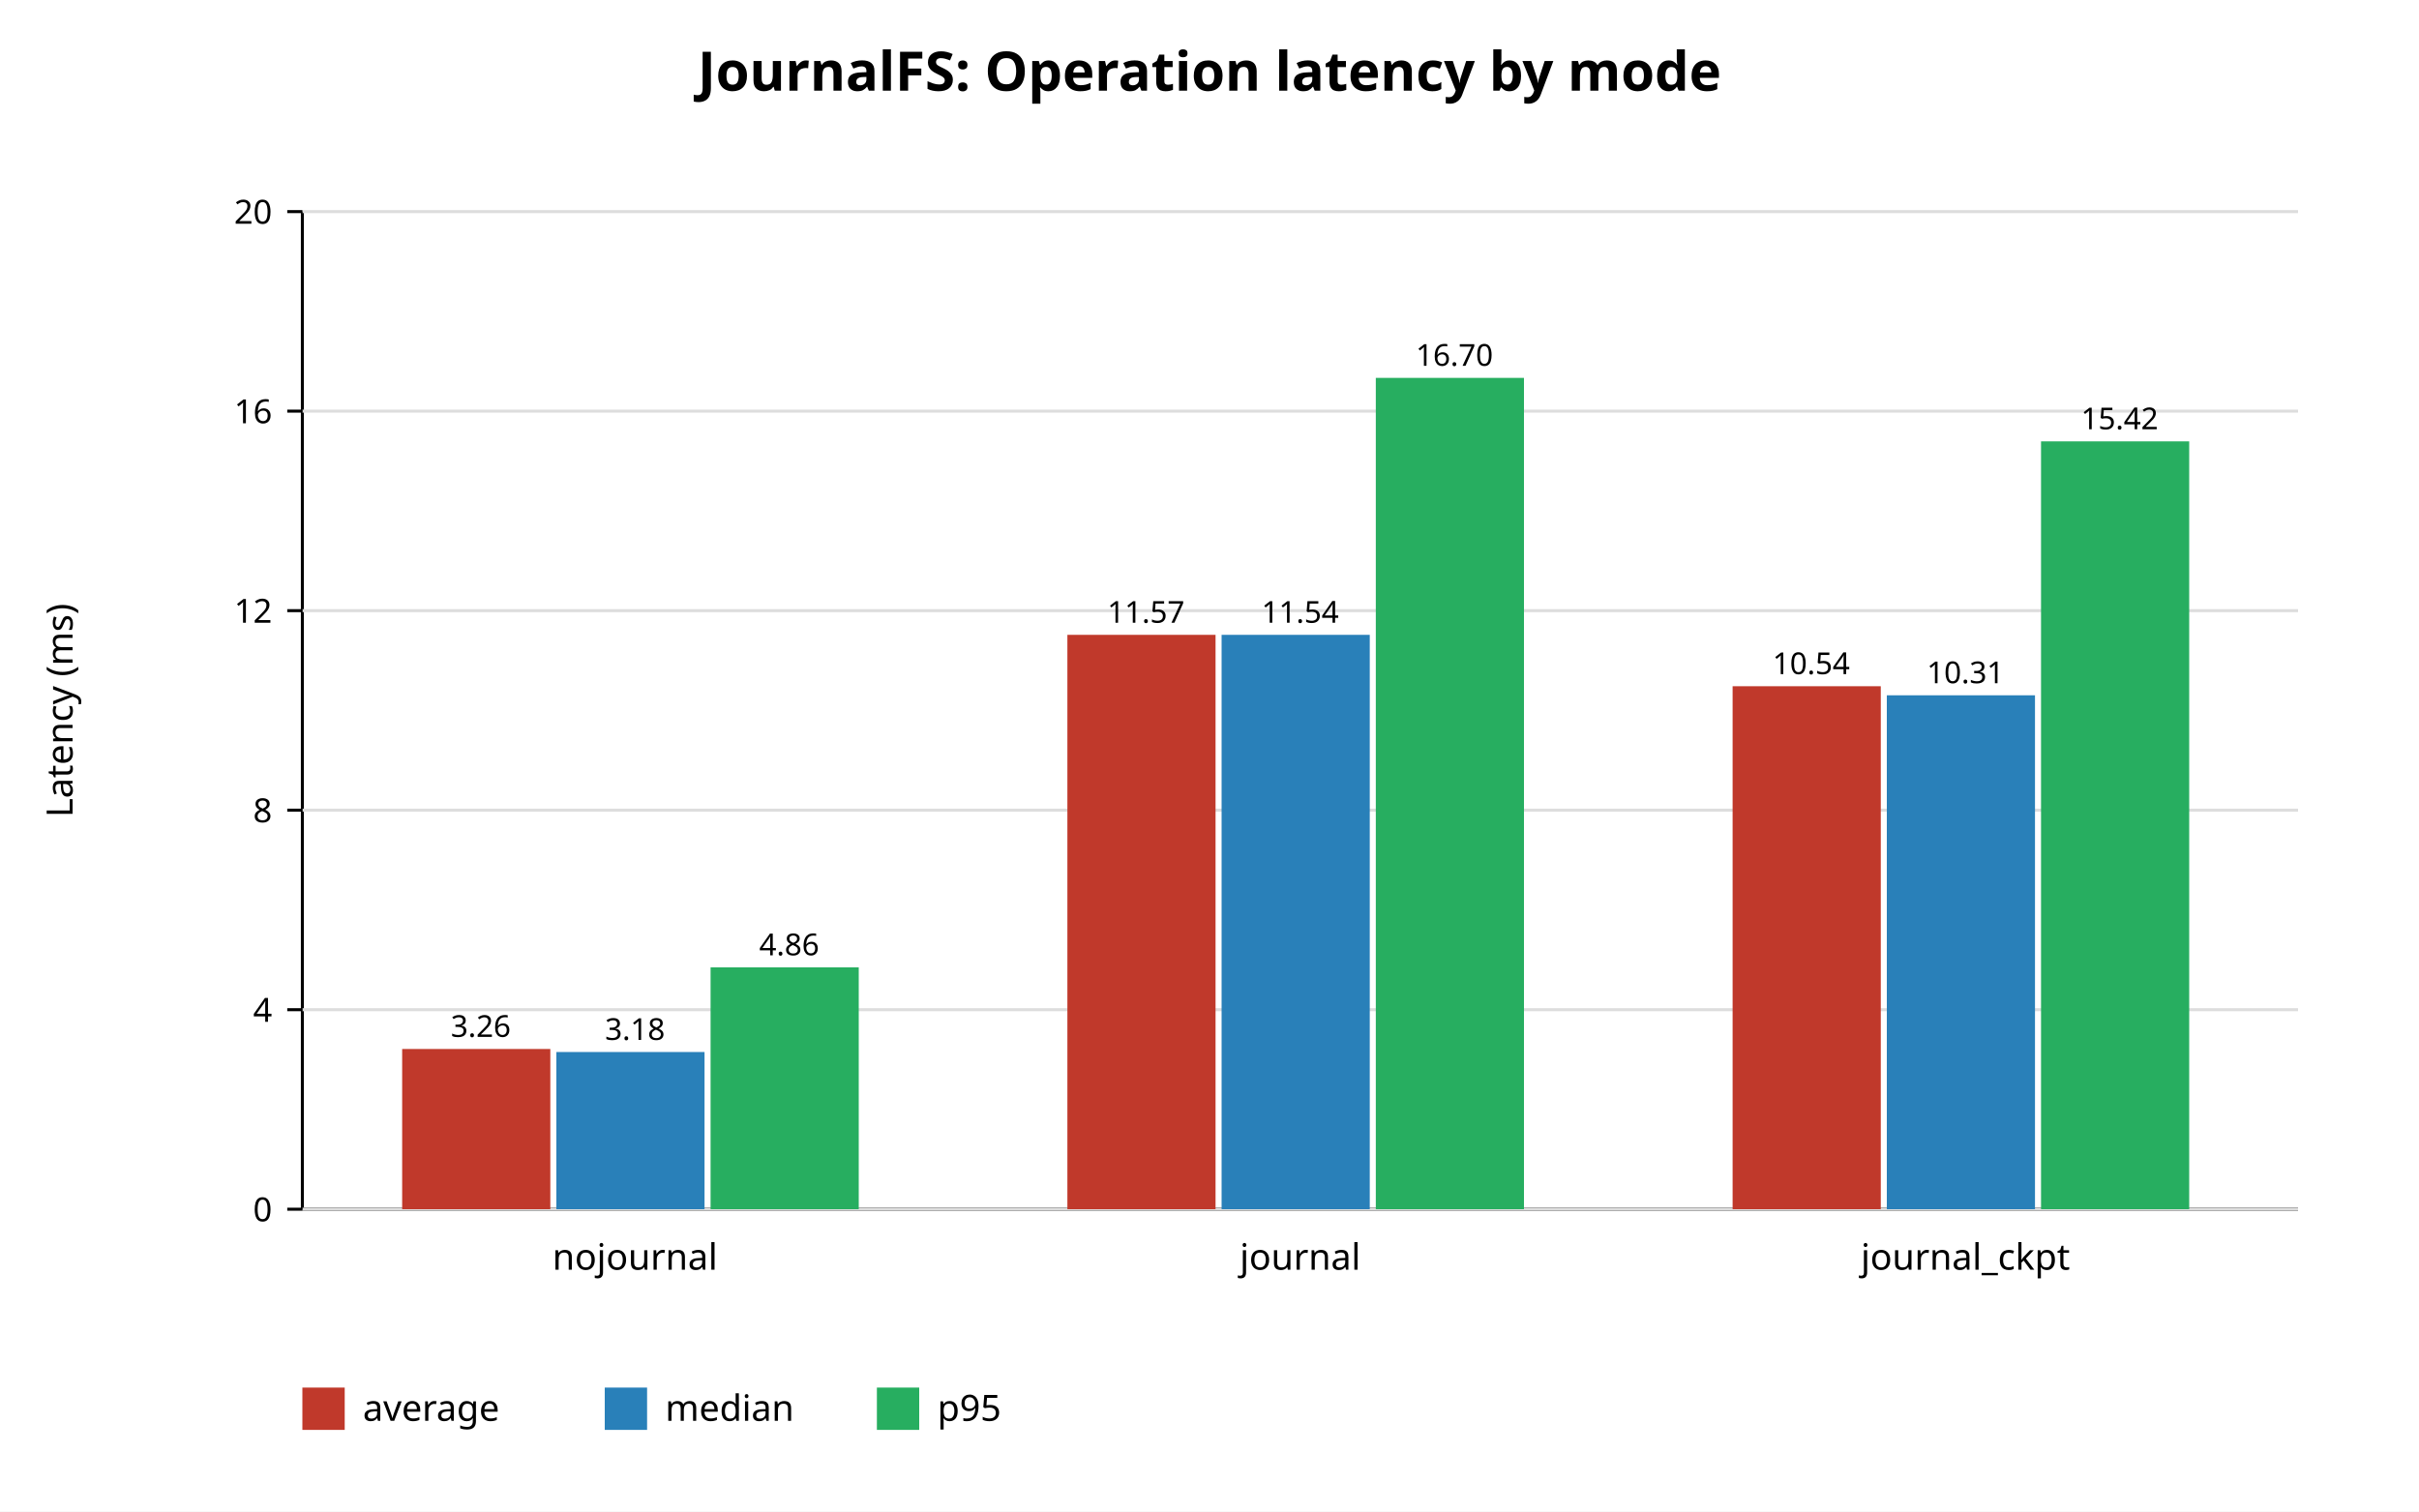
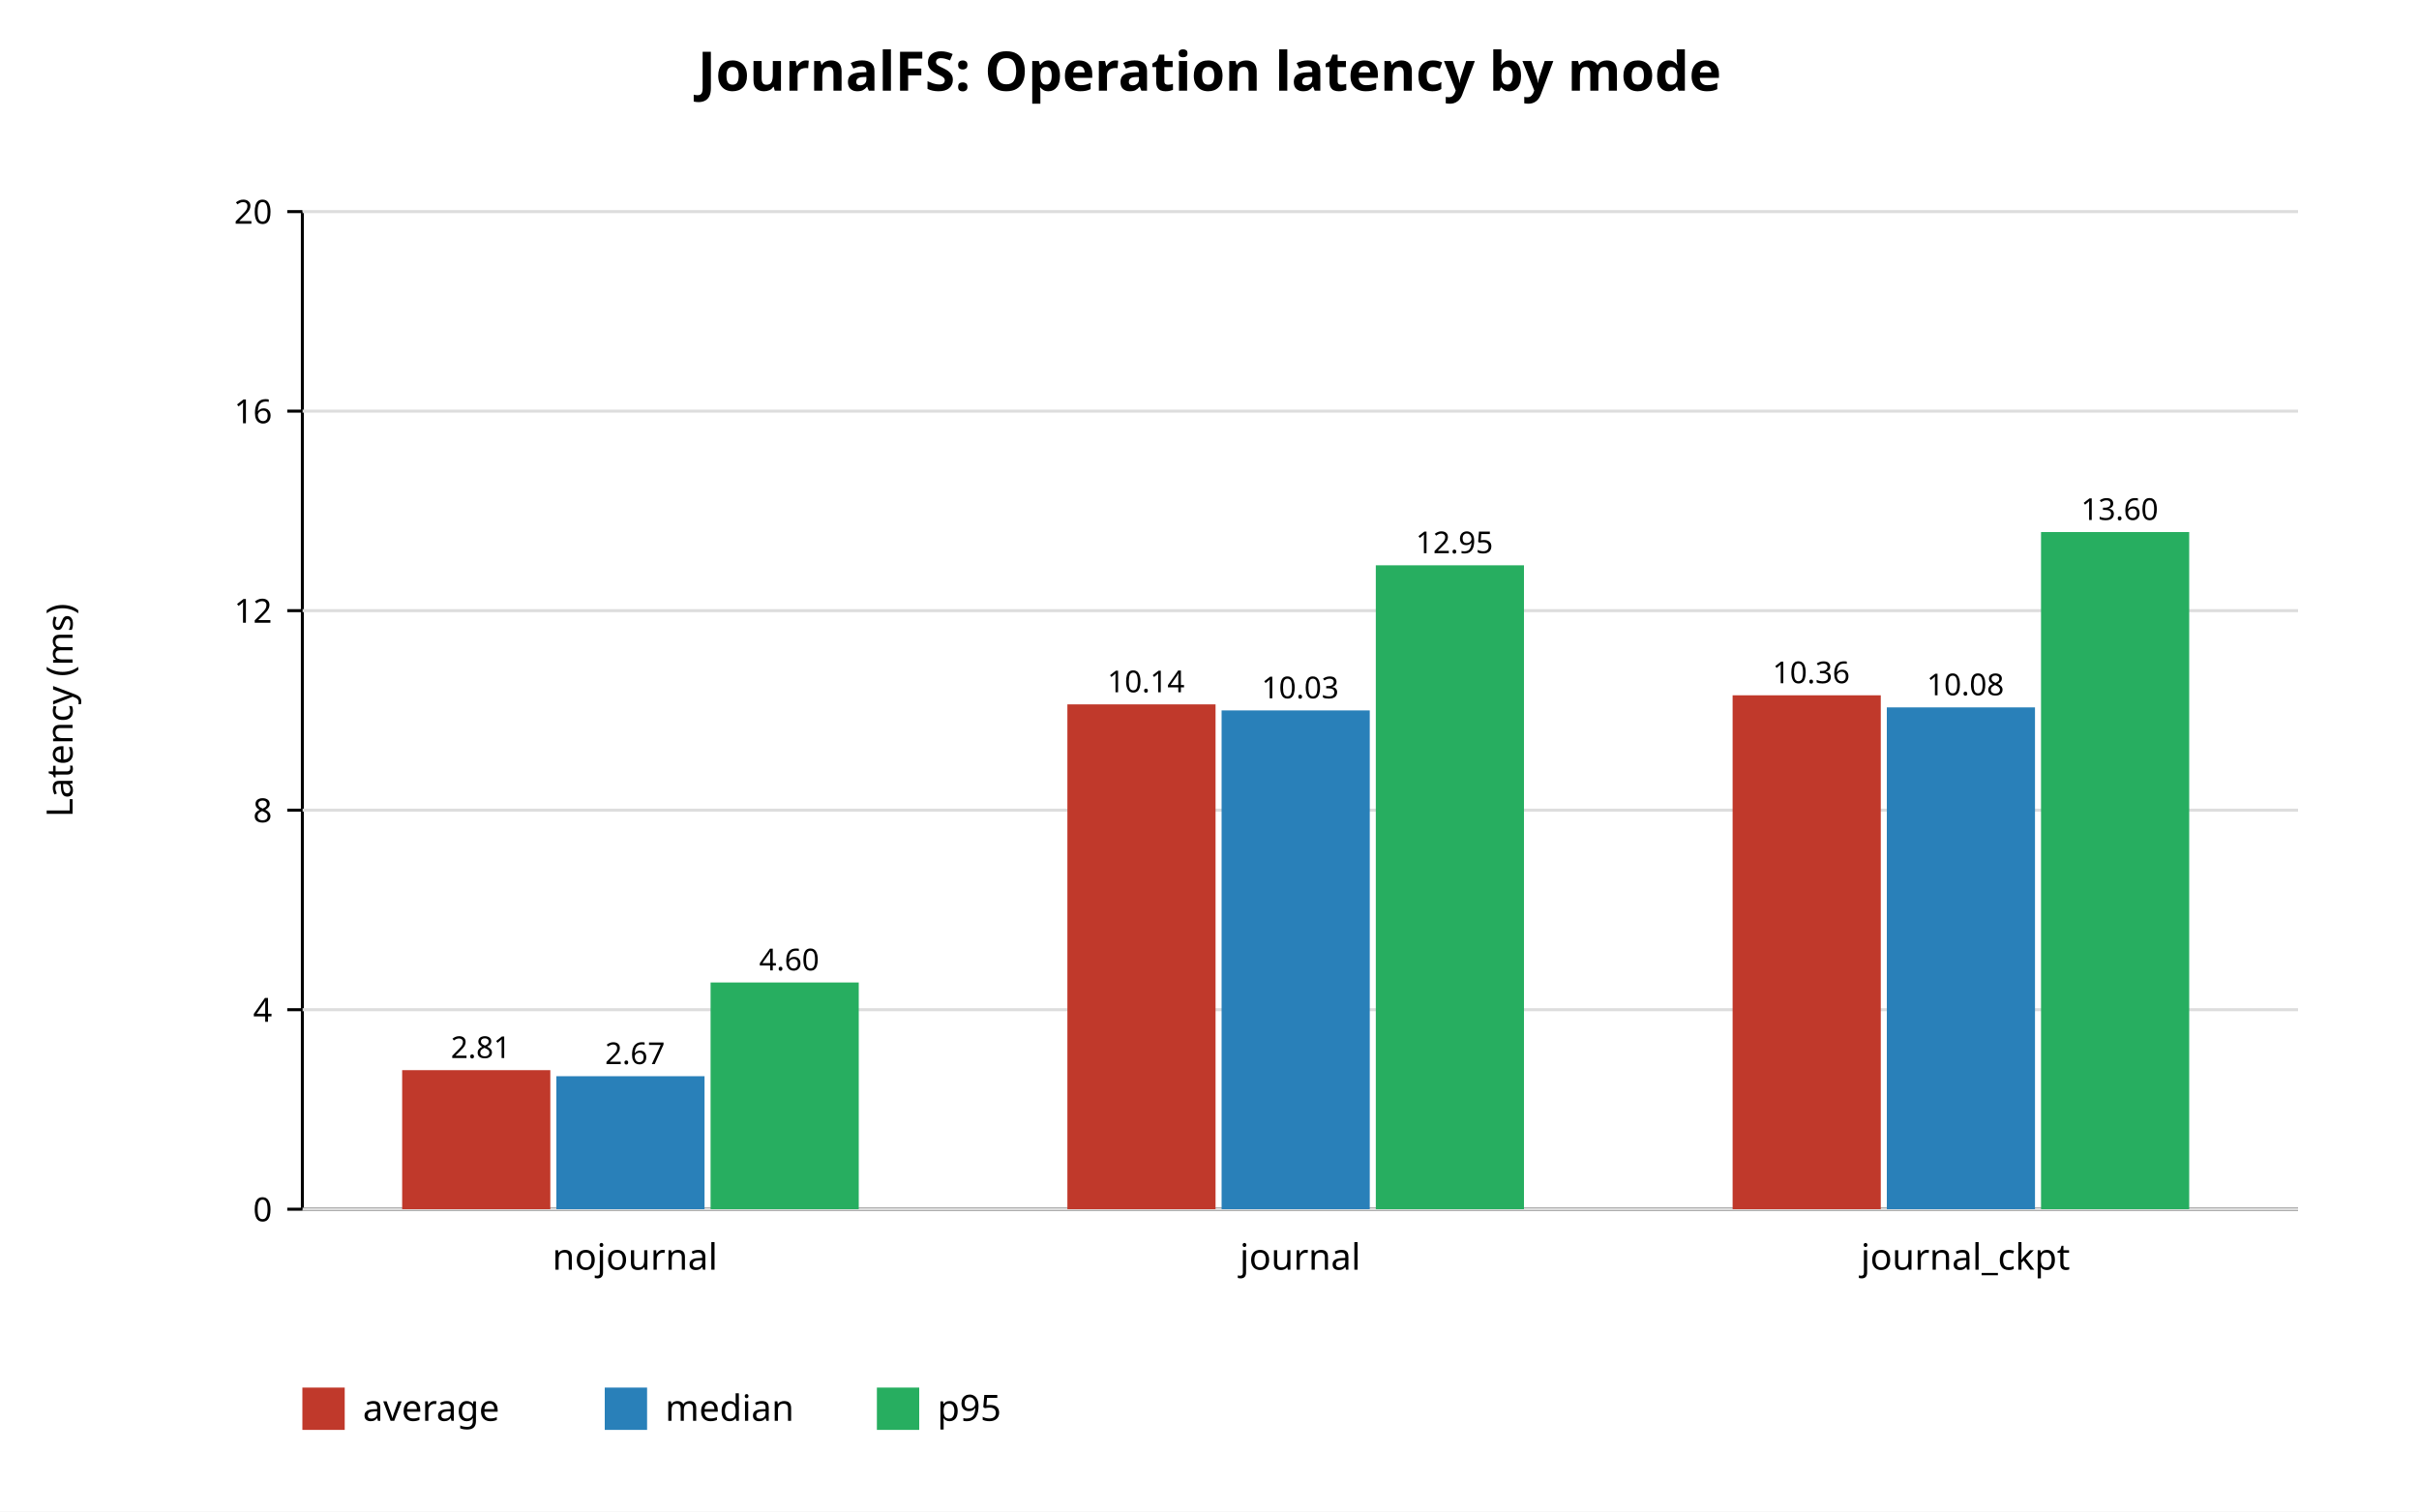
<svg xmlns="http://www.w3.org/2000/svg" width="800" height="500" font-family="sans-serif">
  <rect width="800" height="500" fill="white" />
  <text x="400" y="30" text-anchor="middle" font-size="18" font-weight="bold">JournalFS: Operation latency by mode</text>
  <line x1="100" y1="70" x2="100" y2="400" stroke="black" />
  <line x1="100" y1="400" x2="760" y2="400" stroke="black" />
  <line x1="100" y1="400" x2="760" y2="400" stroke="#dddddd" />
  <line x1="95" y1="400" x2="100" y2="400" stroke="black" />
  <text x="90" y="404" text-anchor="end" font-size="11">0</text>
  <line x1="100" y1="334" x2="760" y2="334" stroke="#dddddd" />
  <line x1="95" y1="334" x2="100" y2="334" stroke="black" />
  <text x="90" y="338" text-anchor="end" font-size="11">4</text>
  <line x1="100" y1="268" x2="760" y2="268" stroke="#dddddd" />
  <line x1="95" y1="268" x2="100" y2="268" stroke="black" />
  <text x="90" y="272" text-anchor="end" font-size="11">8</text>
  <line x1="100" y1="202" x2="760" y2="202" stroke="#dddddd" />
  <line x1="95" y1="202" x2="100" y2="202" stroke="black" />
  <text x="90" y="206" text-anchor="end" font-size="11">12</text>
  <line x1="100" y1="136" x2="760" y2="136" stroke="#dddddd" />
  <line x1="95" y1="136" x2="100" y2="136" stroke="black" />
  <text x="90" y="140" text-anchor="end" font-size="11">16</text>
  <line x1="100" y1="70" x2="760" y2="70" stroke="#dddddd" />
  <line x1="95" y1="70" x2="100" y2="70" stroke="black" />
  <text x="90" y="74" text-anchor="end" font-size="11">20</text>
  <text x="24" y="235" text-anchor="middle" font-size="12" transform="rotate(-90 24 235)">Latency (ms)</text>
-   <rect x="133" y="347" width="49" height="53" fill="#c0392b" />
-   <text x="159" y="343" text-anchor="middle" font-size="10">3.26</text>
-   <rect x="184" y="348" width="49" height="52" fill="#2980b9" />
-   <text x="210" y="344" text-anchor="middle" font-size="10">3.18</text>
-   <rect x="235" y="320" width="49" height="80" fill="#27ae60" />
-   <text x="261" y="316" text-anchor="middle" font-size="10">4.86</text>
+   <rect x="133" y="354" width="49" height="46" fill="#c0392b" />
+   <text x="159" y="350" text-anchor="middle" font-size="10">2.81</text>
+   <rect x="184" y="356" width="49" height="44" fill="#2980b9" />
+   <text x="210" y="352" text-anchor="middle" font-size="10">2.67</text>
+   <rect x="235" y="325" width="49" height="75" fill="#27ae60" />
+   <text x="261" y="321" text-anchor="middle" font-size="10">4.60</text>
  <text x="210" y="420" text-anchor="middle" font-size="12">nojournal</text>
-   <rect x="353" y="210" width="49" height="190" fill="#c0392b" />
-   <text x="379" y="206" text-anchor="middle" font-size="10">11.57</text>
-   <rect x="404" y="210" width="49" height="190" fill="#2980b9" />
-   <text x="430" y="206" text-anchor="middle" font-size="10">11.54</text>
-   <rect x="455" y="125" width="49" height="275" fill="#27ae60" />
-   <text x="481" y="121" text-anchor="middle" font-size="10">16.70</text>
+   <rect x="353" y="233" width="49" height="167" fill="#c0392b" />
+   <text x="379" y="229" text-anchor="middle" font-size="10">10.14</text>
+   <rect x="404" y="235" width="49" height="165" fill="#2980b9" />
+   <text x="430" y="231" text-anchor="middle" font-size="10">10.03</text>
+   <rect x="455" y="187" width="49" height="213" fill="#27ae60" />
+   <text x="481" y="183" text-anchor="middle" font-size="10">12.95</text>
  <text x="430" y="420" text-anchor="middle" font-size="12">journal</text>
-   <rect x="573" y="227" width="49" height="173" fill="#c0392b" />
-   <text x="599" y="223" text-anchor="middle" font-size="10">10.54</text>
-   <rect x="624" y="230" width="49" height="170" fill="#2980b9" />
-   <text x="650" y="226" text-anchor="middle" font-size="10">10.31</text>
-   <rect x="675" y="146" width="49" height="254" fill="#27ae60" />
-   <text x="701" y="142" text-anchor="middle" font-size="10">15.42</text>
+   <rect x="573" y="230" width="49" height="170" fill="#c0392b" />
+   <text x="599" y="226" text-anchor="middle" font-size="10">10.36</text>
+   <rect x="624" y="234" width="49" height="166" fill="#2980b9" />
+   <text x="650" y="230" text-anchor="middle" font-size="10">10.08</text>
+   <rect x="675" y="176" width="49" height="224" fill="#27ae60" />
+   <text x="701" y="172" text-anchor="middle" font-size="10">13.60</text>
  <text x="650" y="420" text-anchor="middle" font-size="12">journal_ckpt</text>
  <rect x="100" y="459" width="14" height="14" fill="#c0392b" />
  <text x="120" y="470" font-size="12">average</text>
  <rect x="200" y="459" width="14" height="14" fill="#2980b9" />
  <text x="220" y="470" font-size="12">median</text>
  <rect x="290" y="459" width="14" height="14" fill="#27ae60" />
  <text x="310" y="470" font-size="12">p95</text>
</svg>
